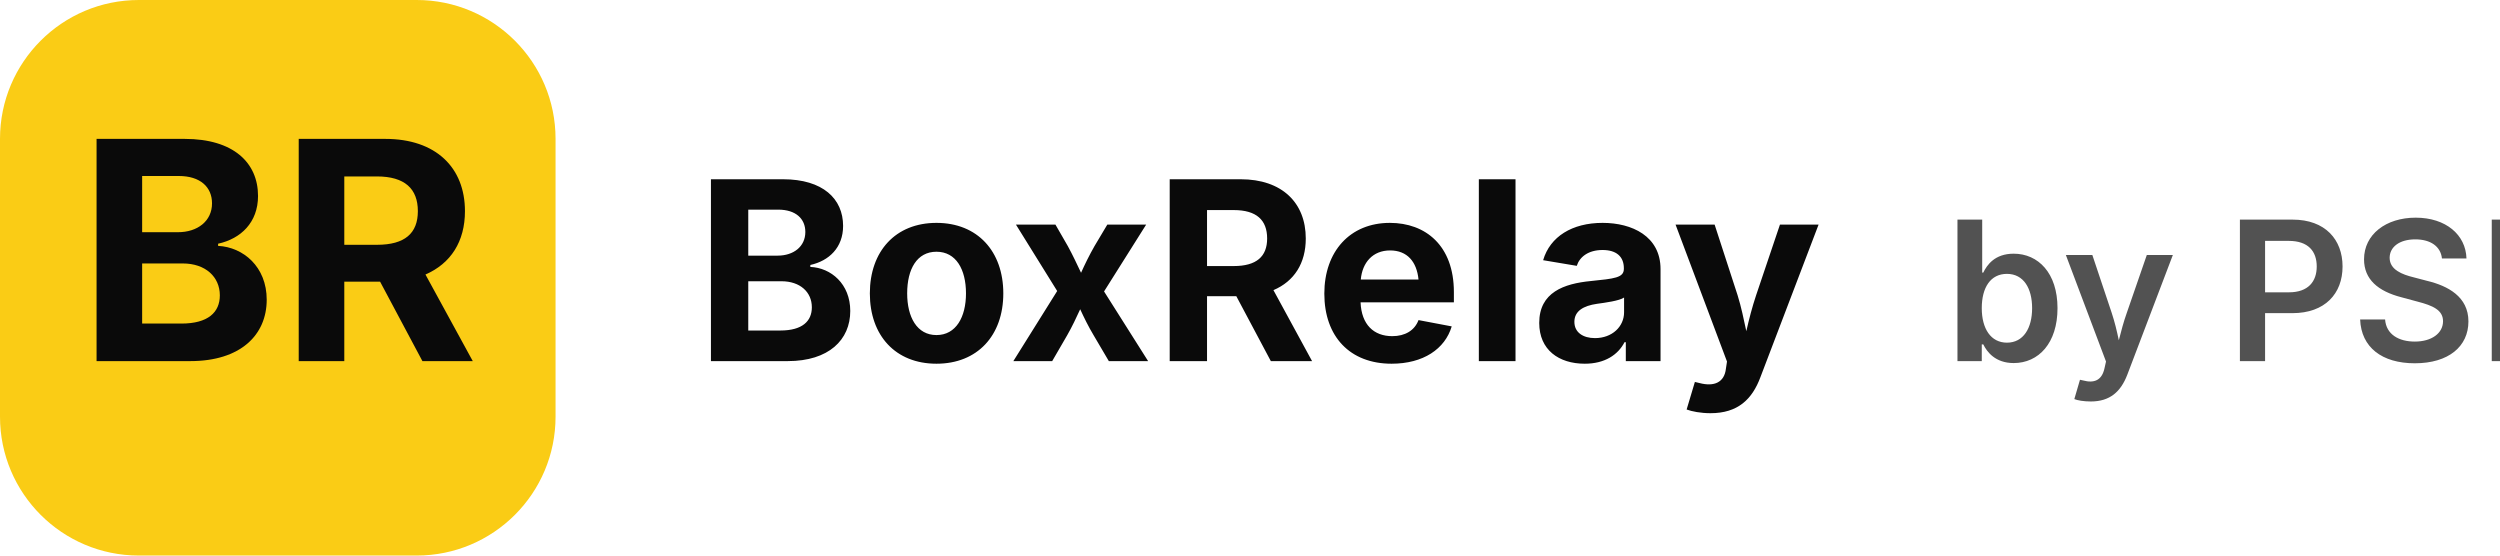
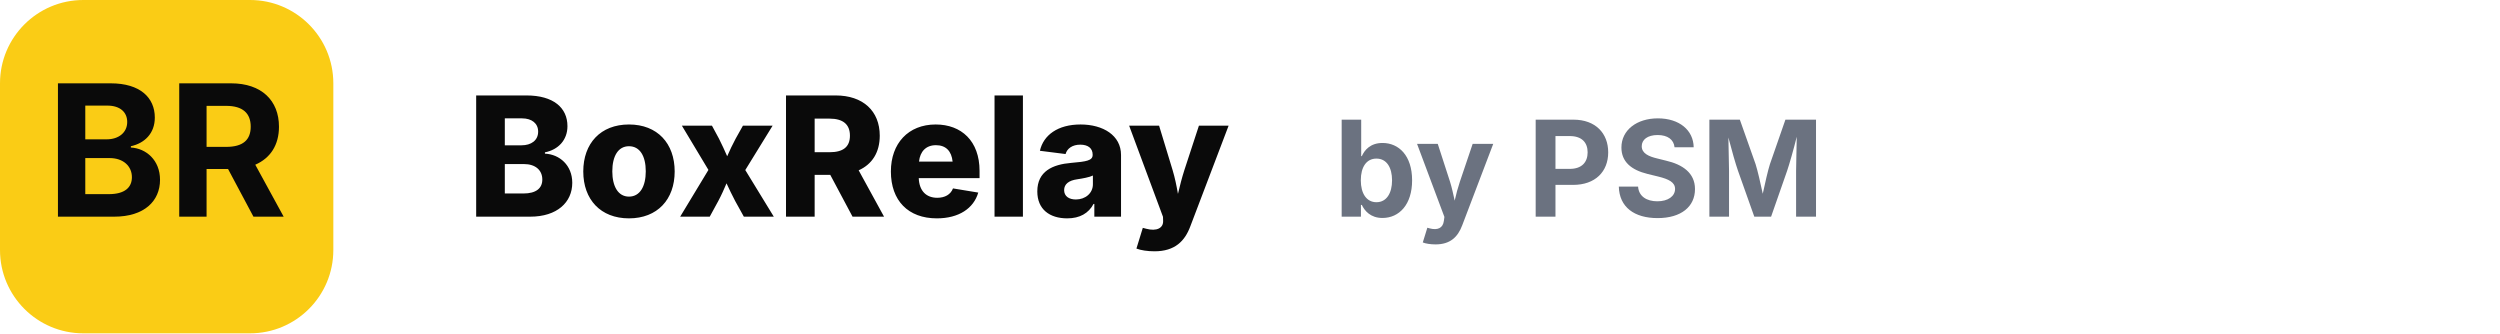
- <svg xmlns="http://www.w3.org/2000/svg" width="180" height="40">
+ <svg xmlns="http://www.w3.org/2000/svg" width="300" height="40" viewBox="0 0 300 40">
  <defs>
    <style>
      .badge{fill:#facc15;}
-       .txtDark{fill:#0a0a0a;}
-       .txtLight{fill:#525252;}
+       .t-dark{fill:#0a0a0a;}
+       .t-muted{fill:#6b7280;}
+       .sr{font:700 22px Inter, Arial, sans-serif;}
+       .lg{font:800 20px Inter, Arial, sans-serif;}
+       .sm{font:700 16px Inter, Arial, sans-serif;}
    </style>
  </defs>
  <rect class="badge" x="0" y="0" width="40" height="40" rx="10" ry="10" />
-   <text x="20" y="26" text-anchor="middle" class="txtDark" style="font:bold 22px Inter, Arial, sans-serif;">BR</text>
-   <text x="50" y="26" class="txtDark" style="font:bold 18px Inter, Arial, sans-serif;">BoxRelay</text>
-   <text x="140" y="26" class="txtLight" style="font:600 14px Inter, Arial, sans-serif;">by PSM</text>
+   <text x="20" y="26" text-anchor="middle" class="t-dark sr">BR</text>
+   <text x="56" y="26" class="t-dark lg">BoxRelay</text>
+   <text x="160" y="26" class="t-muted sm">by PSM</text>
</svg>
